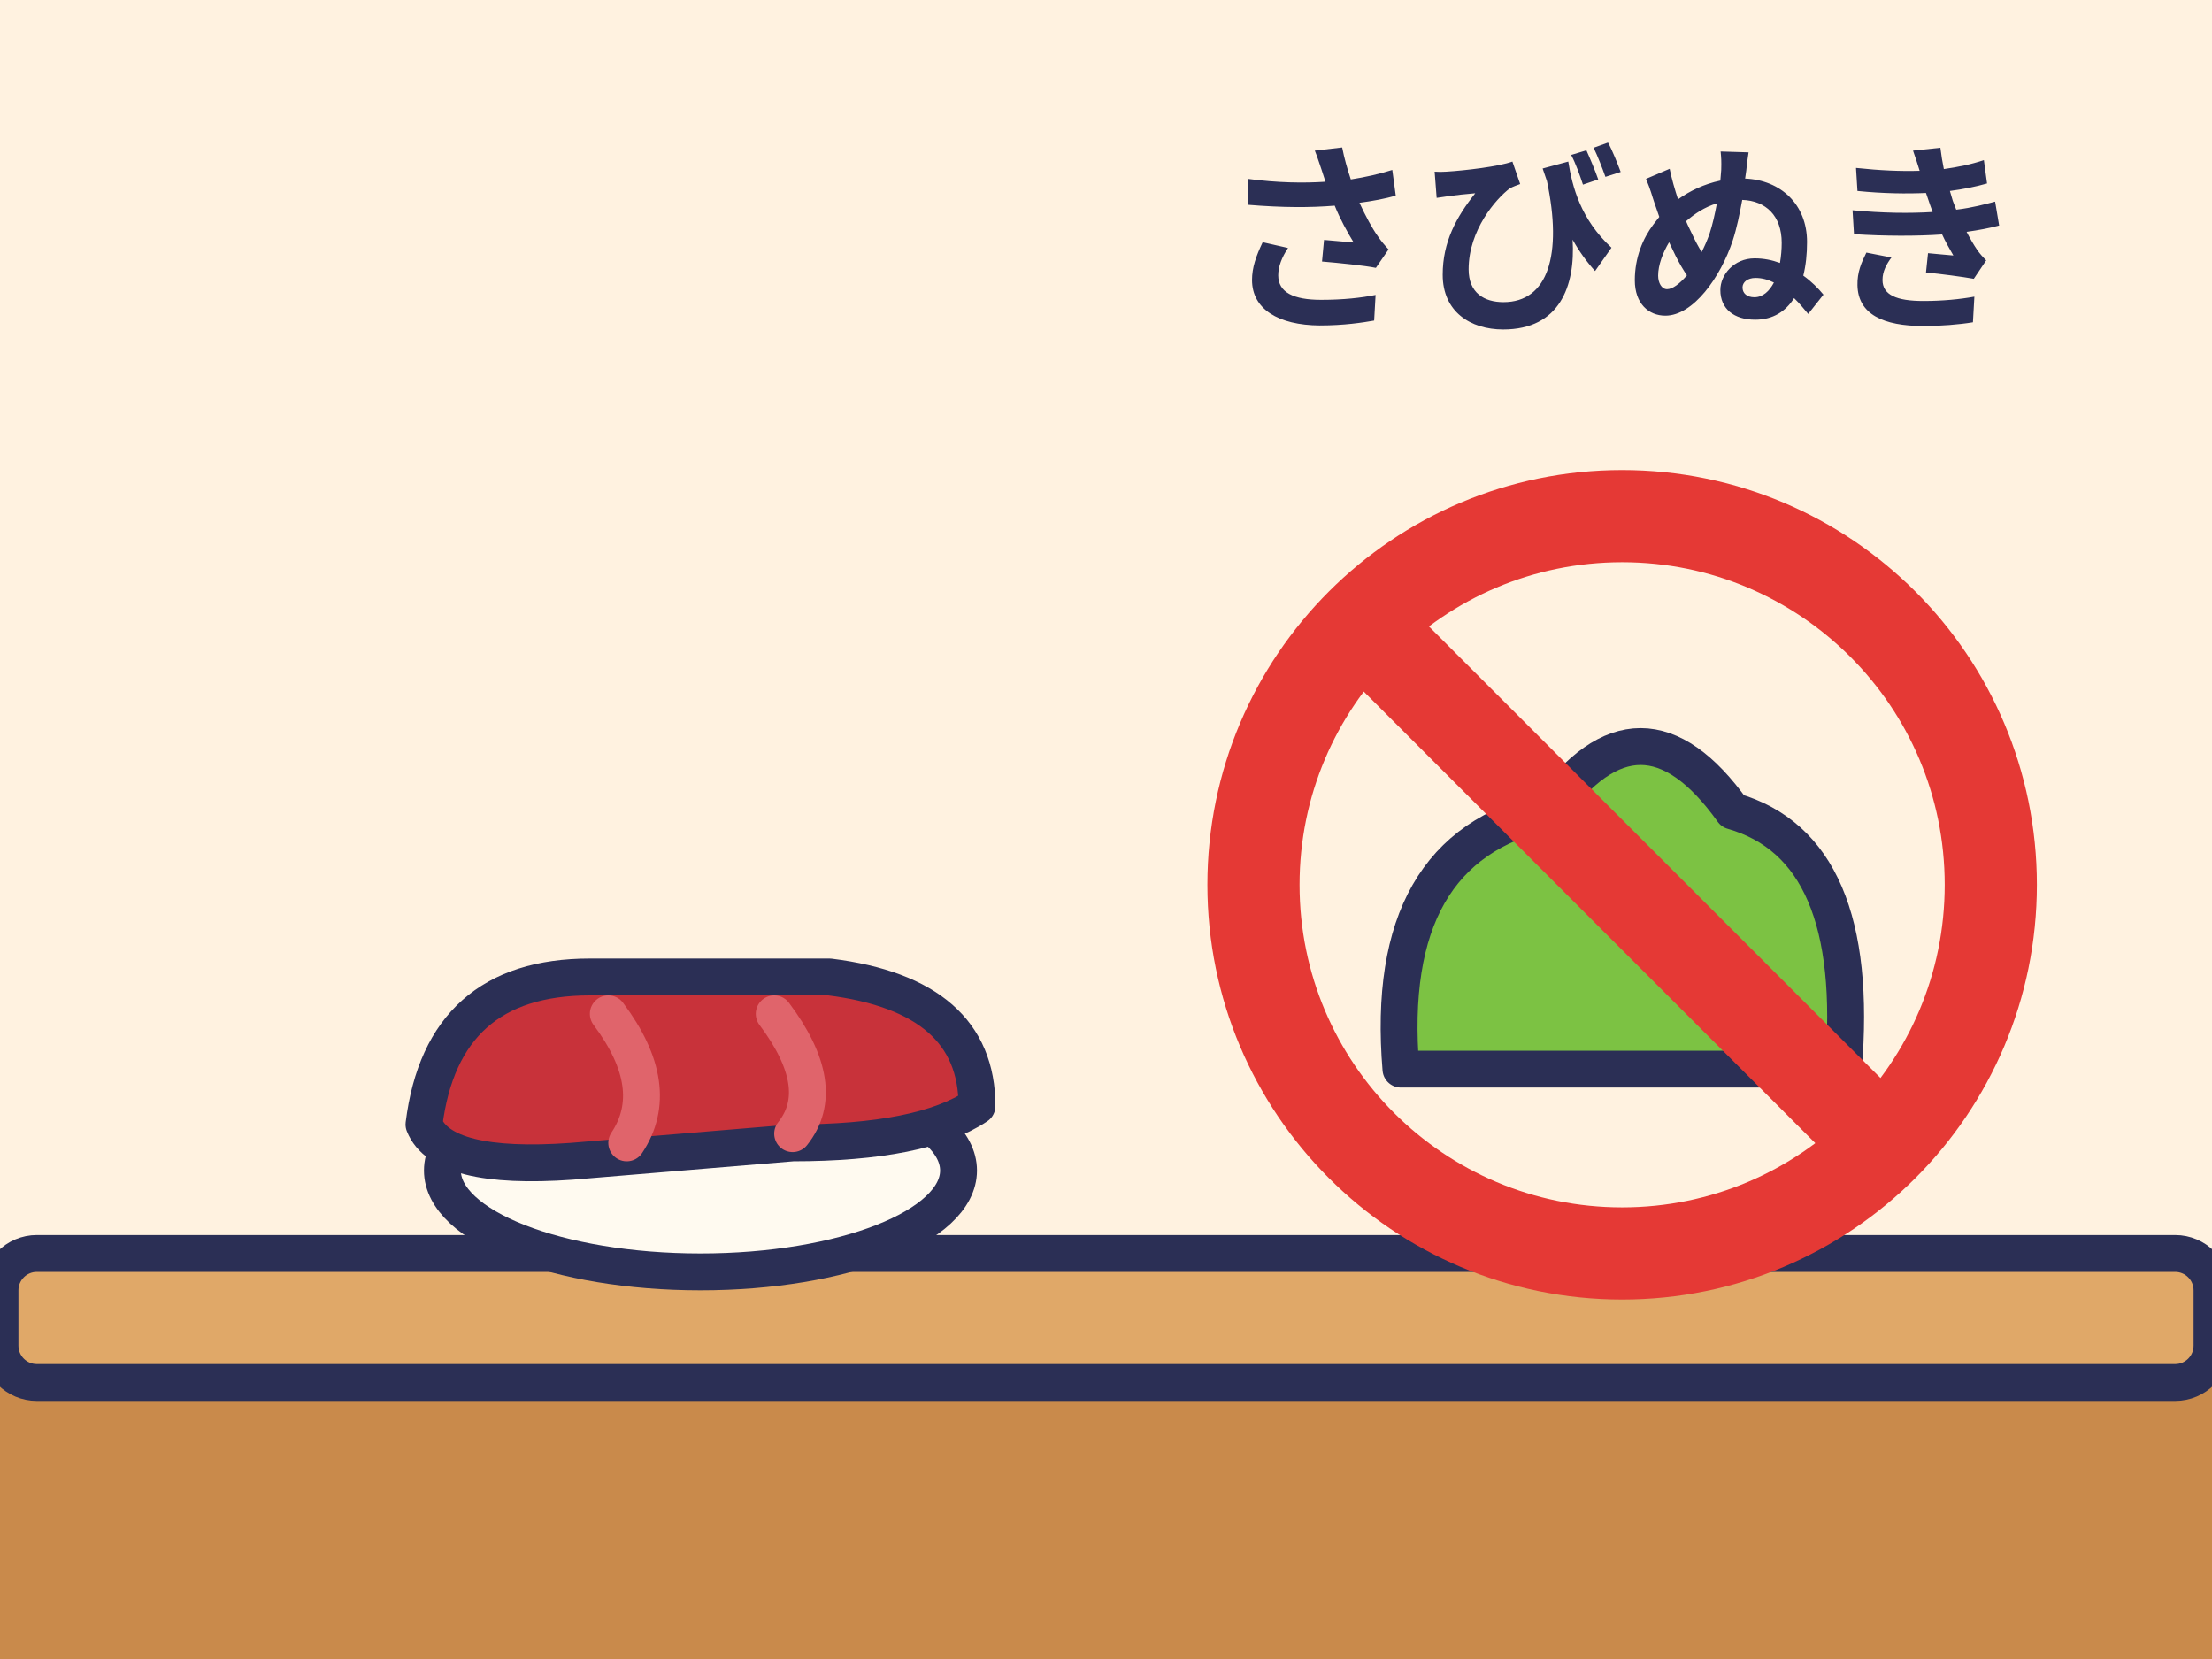
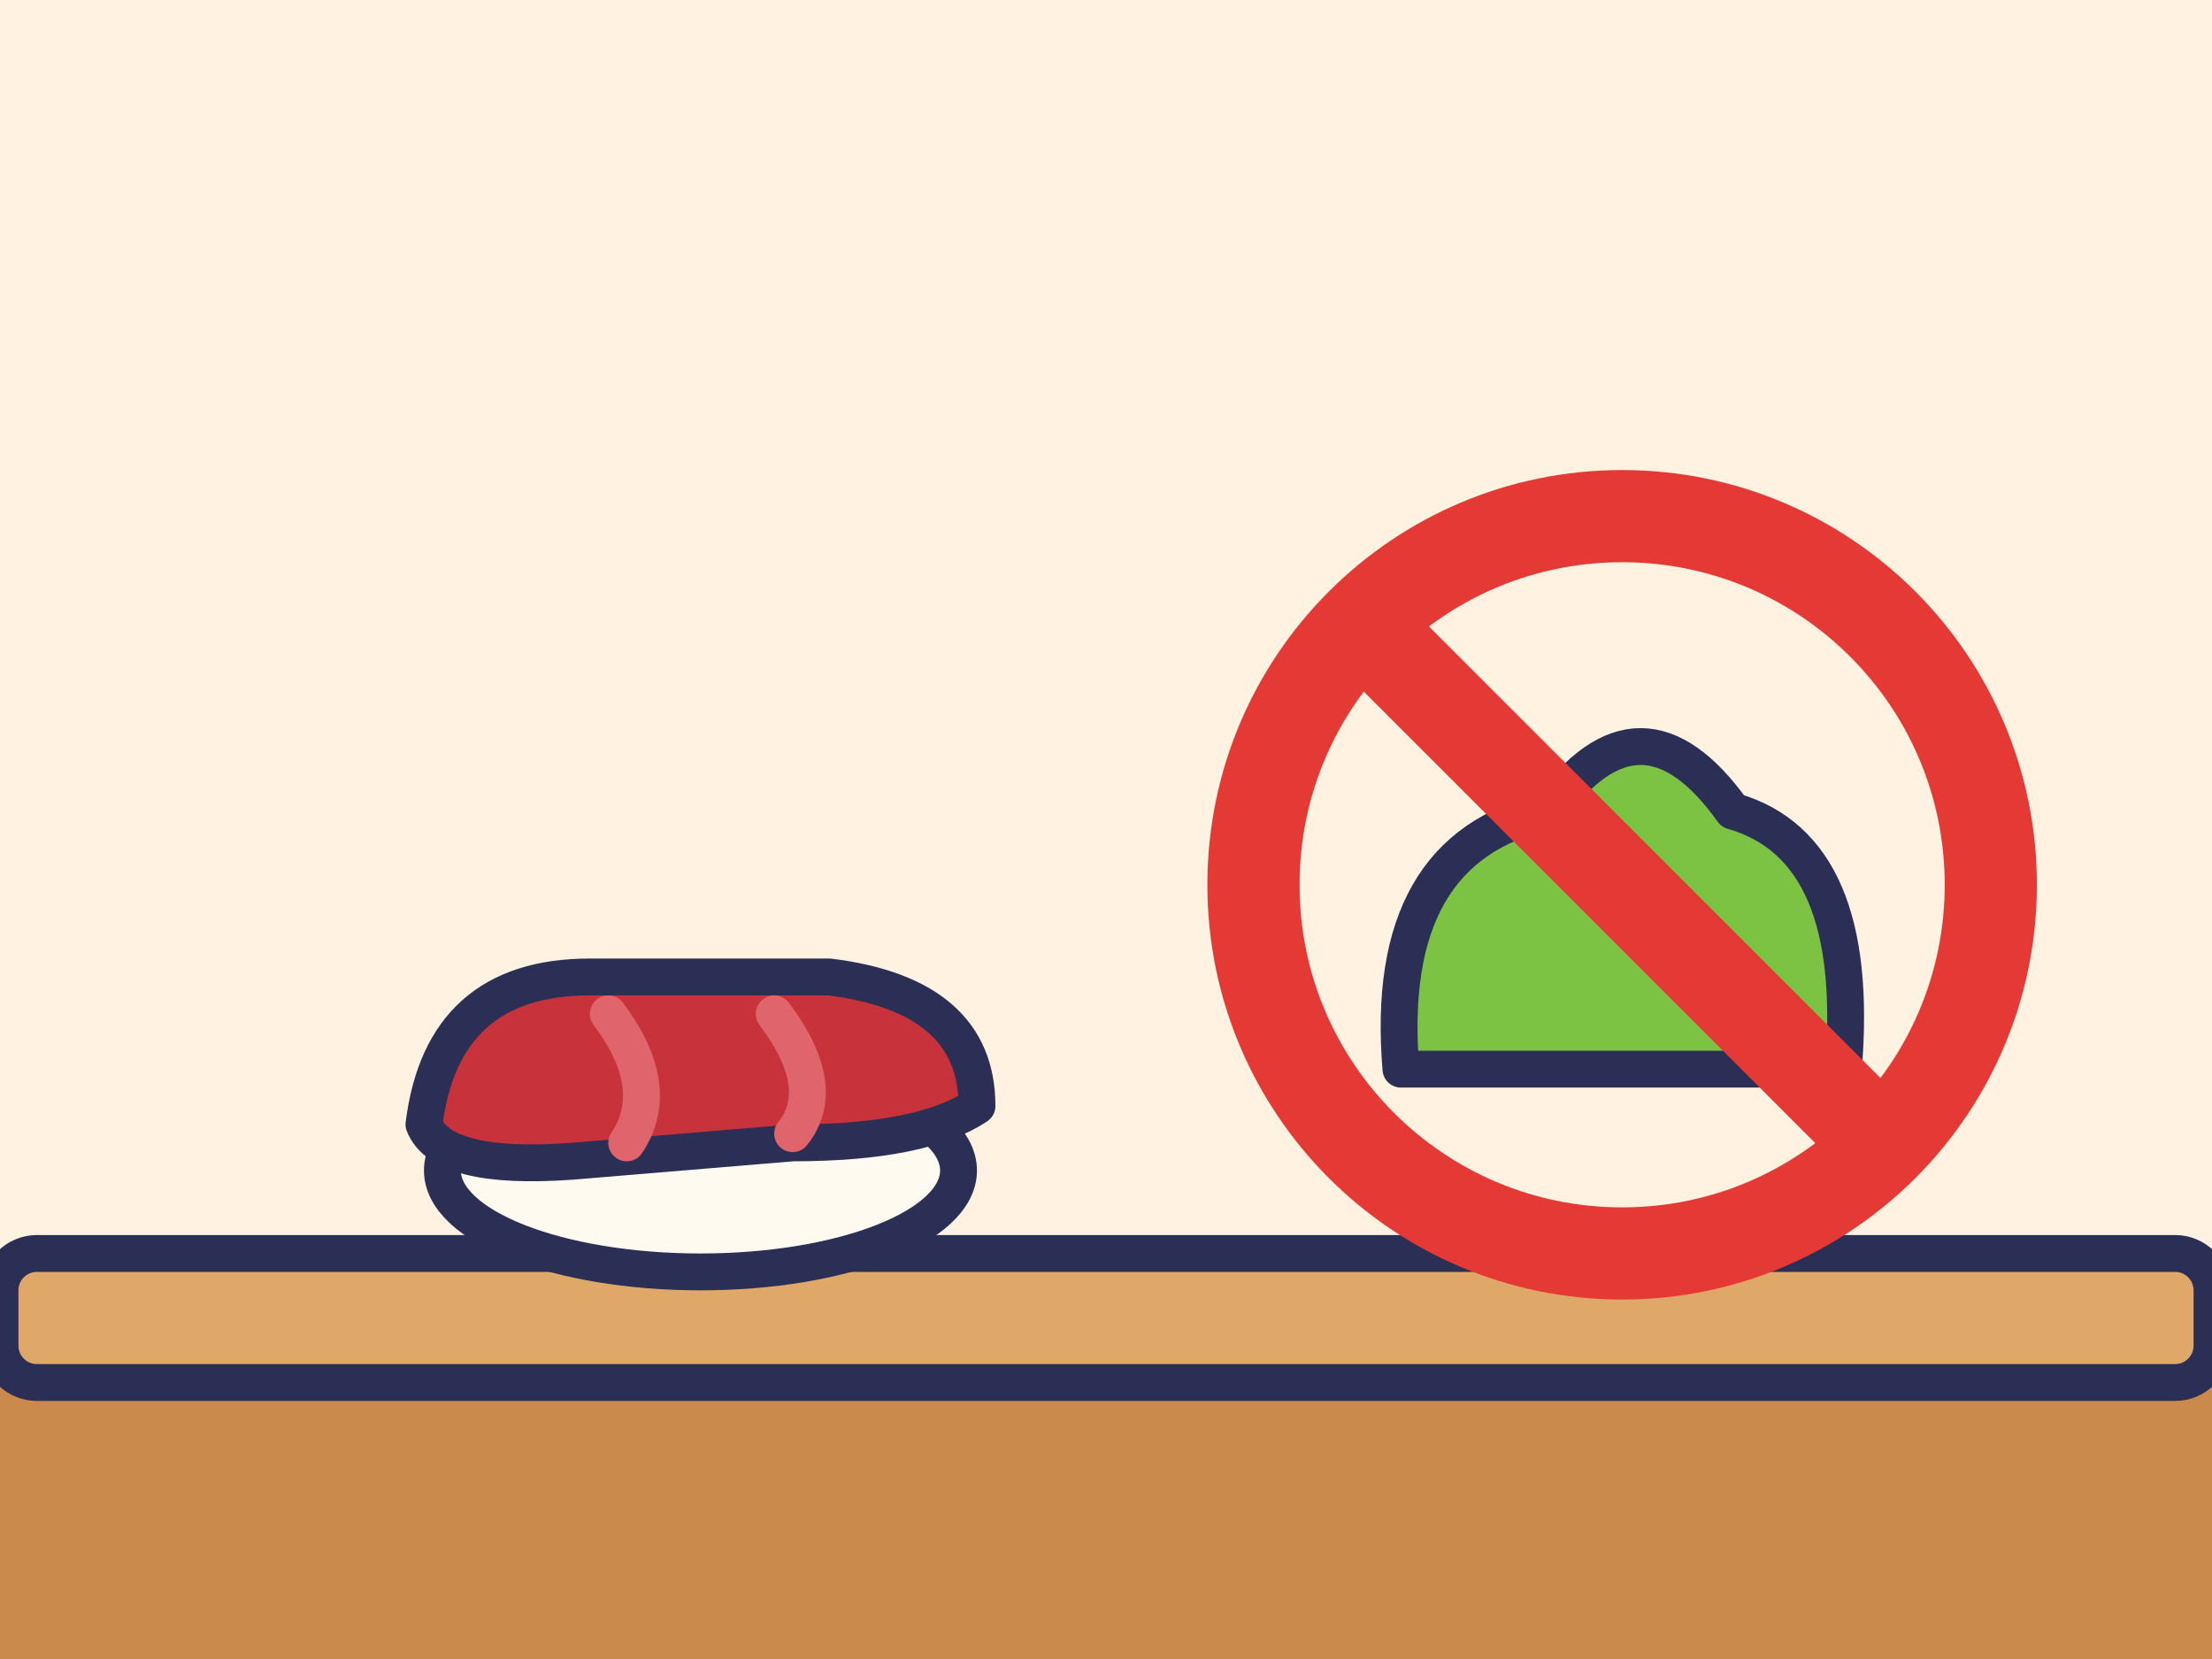
<svg xmlns="http://www.w3.org/2000/svg" viewBox="0 0 120 90" role="img" aria-label="Sushi on a counter, the green wasabi crossed out with a red circle: no wasabi, please">
  <rect width="120" height="90" fill="#fff2e0" />
  <rect x="0" y="72" width="120" height="18" fill="#c98a4b" />
  <rect x="0" y="68" width="120" height="7" rx="2" fill="#e0a868" stroke="#2b2f55" stroke-width="2" />
  <ellipse cx="38" cy="63.5" rx="14" ry="5.5" fill="#fffaf0" stroke="#2b2f55" stroke-width="2" />
  <path d="M23 61 Q24 53 32 53 L45 53 Q53 54 53 60 Q50 62 43 62 L31 63 Q24 63.5 23 61Z" fill="#c8323a" stroke="#2b2f55" stroke-width="2" stroke-linejoin="round" />
  <path d="M33 55 Q36 59 34 62 M42 55 Q45 59 43 61.5" fill="none" stroke="#e0646b" stroke-width="2" stroke-linecap="round" />
  <path d="M76 58 Q75 46 84 44 Q89 37 94 44 Q101 46 100 58Z" fill="#7cc243" stroke="#2b2f55" stroke-width="2" stroke-linejoin="round" />
  <circle cx="88" cy="48" r="20" fill="none" stroke="#e53935" stroke-width="5" />
  <path d="M74 34 L102 62" stroke="#e53935" stroke-width="5" stroke-linecap="round" />
-   <text x="88" y="17" font-family="Noto Sans JP, Hiragino Sans, Yu Gothic, sans-serif" font-weight="700" text-anchor="middle" font-size="11" fill="#2b2f55">さびぬき</text>
</svg>
